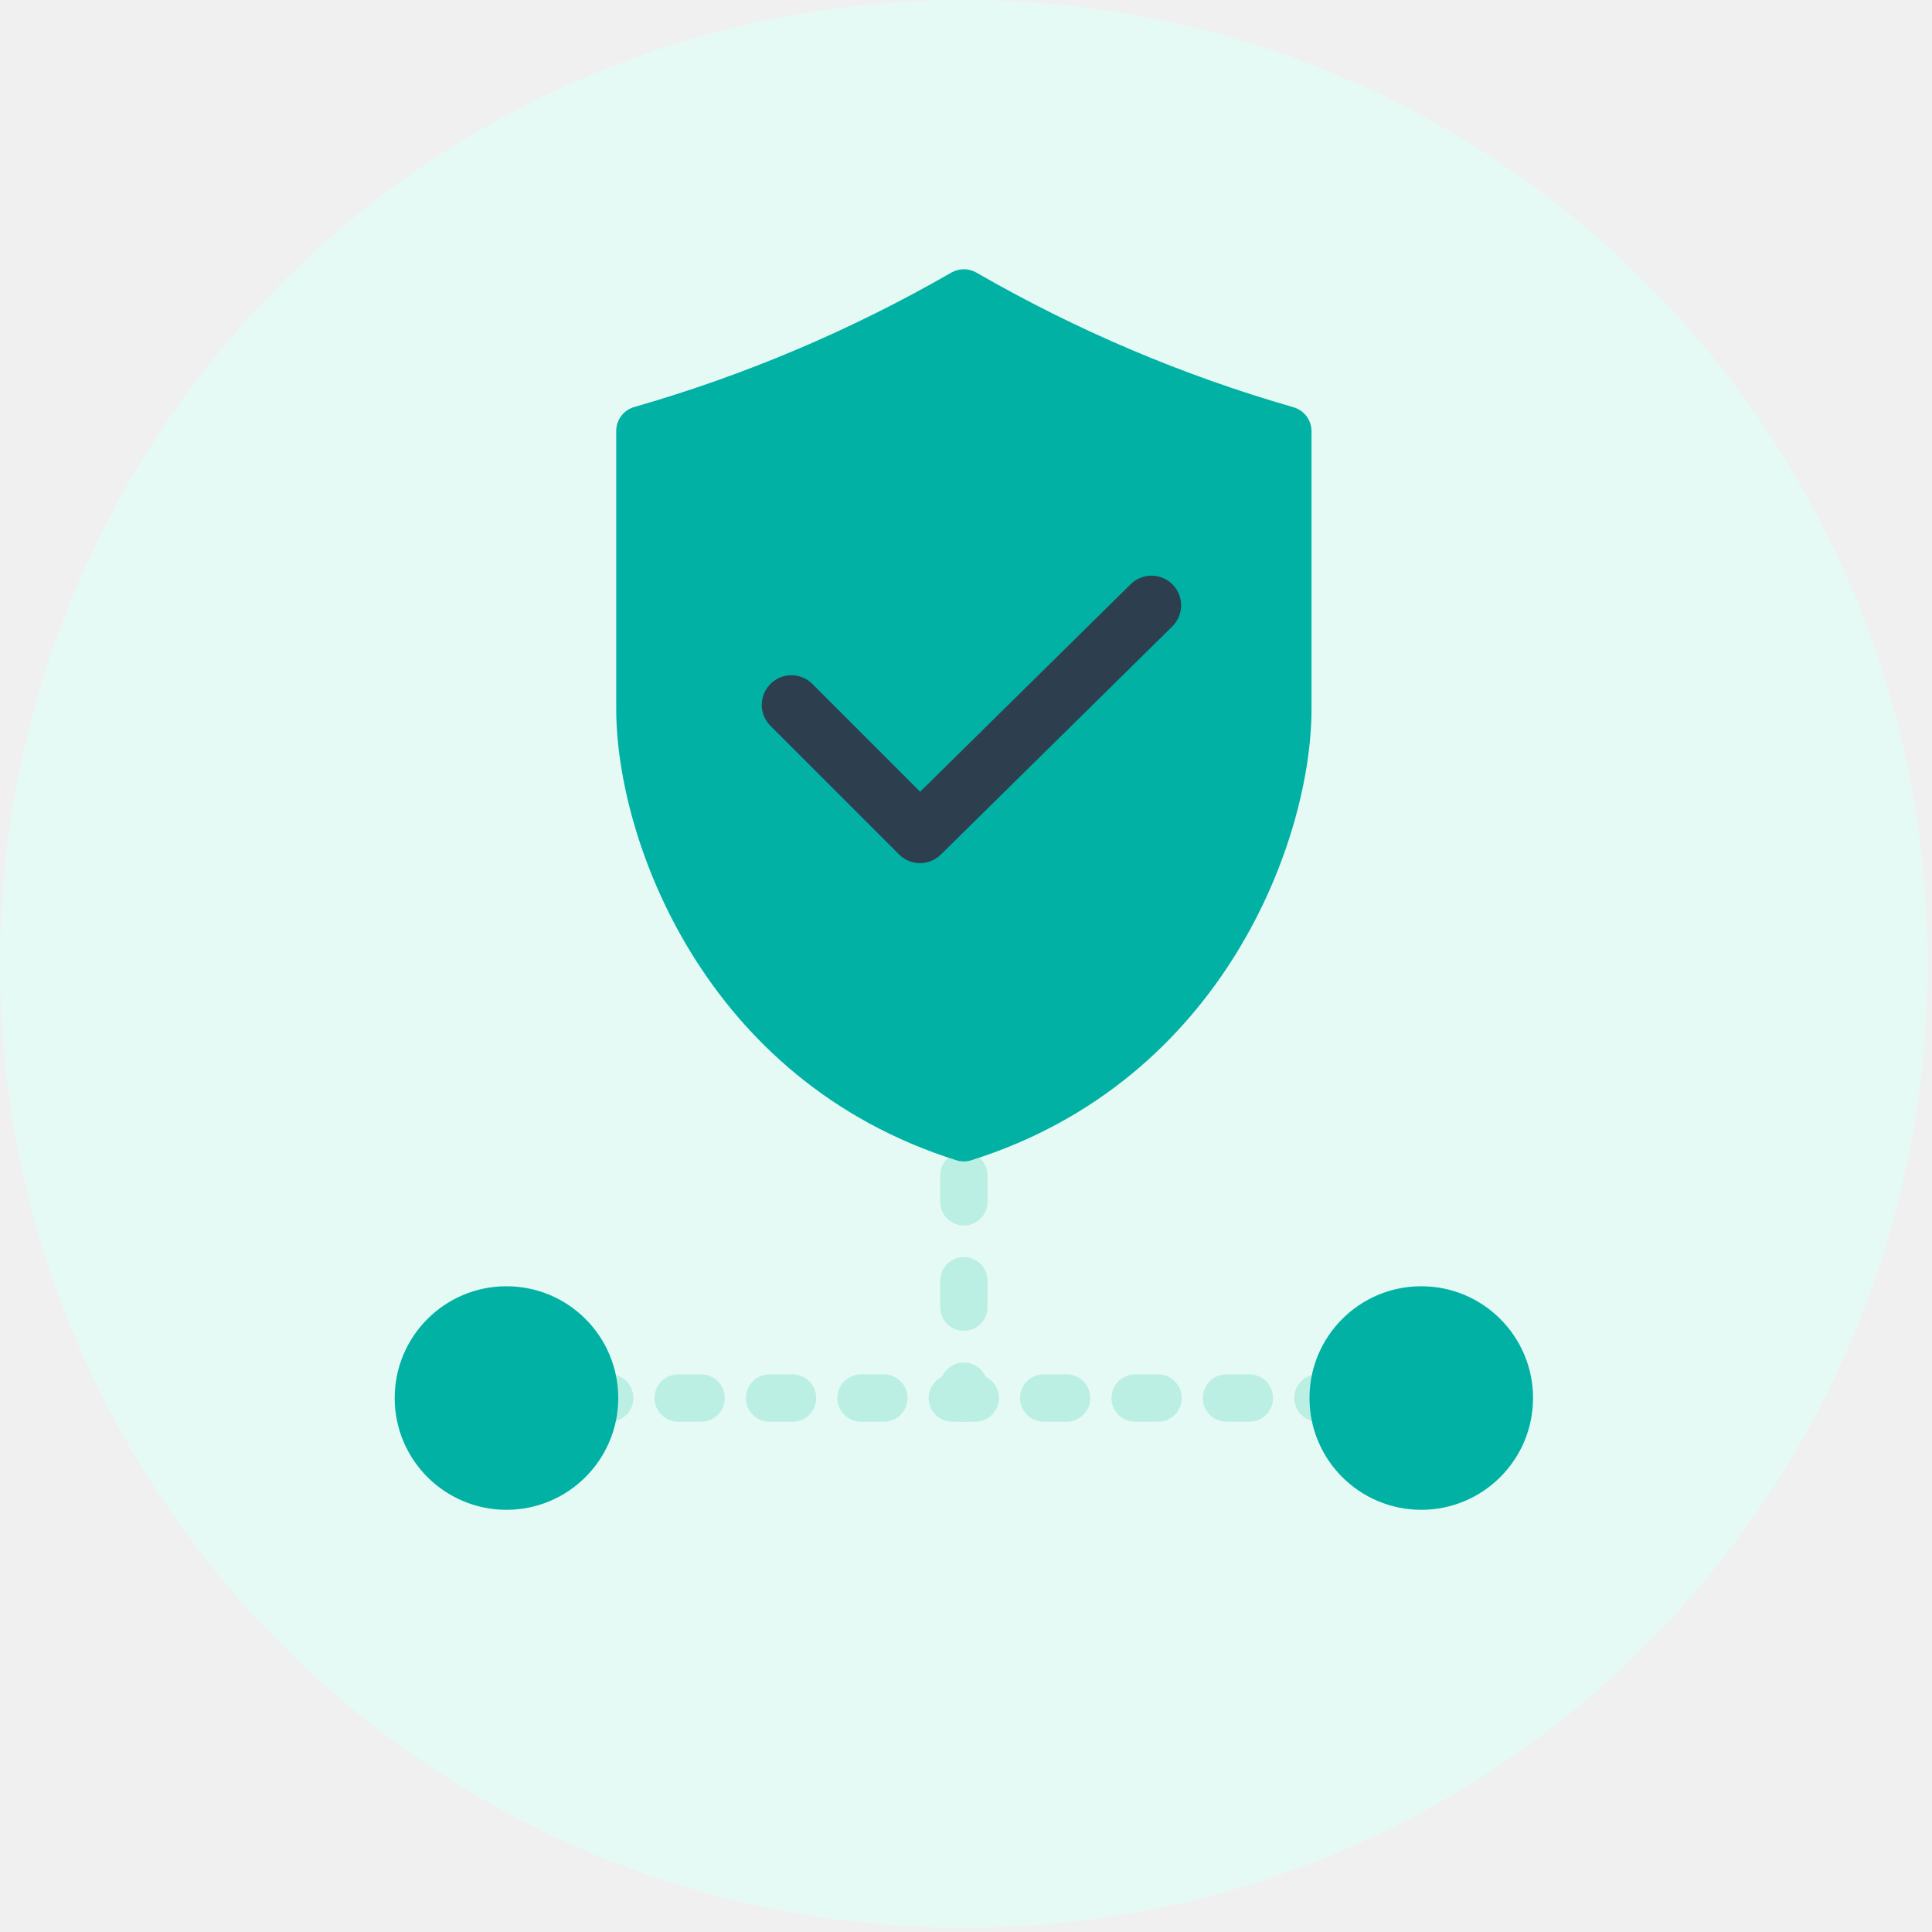
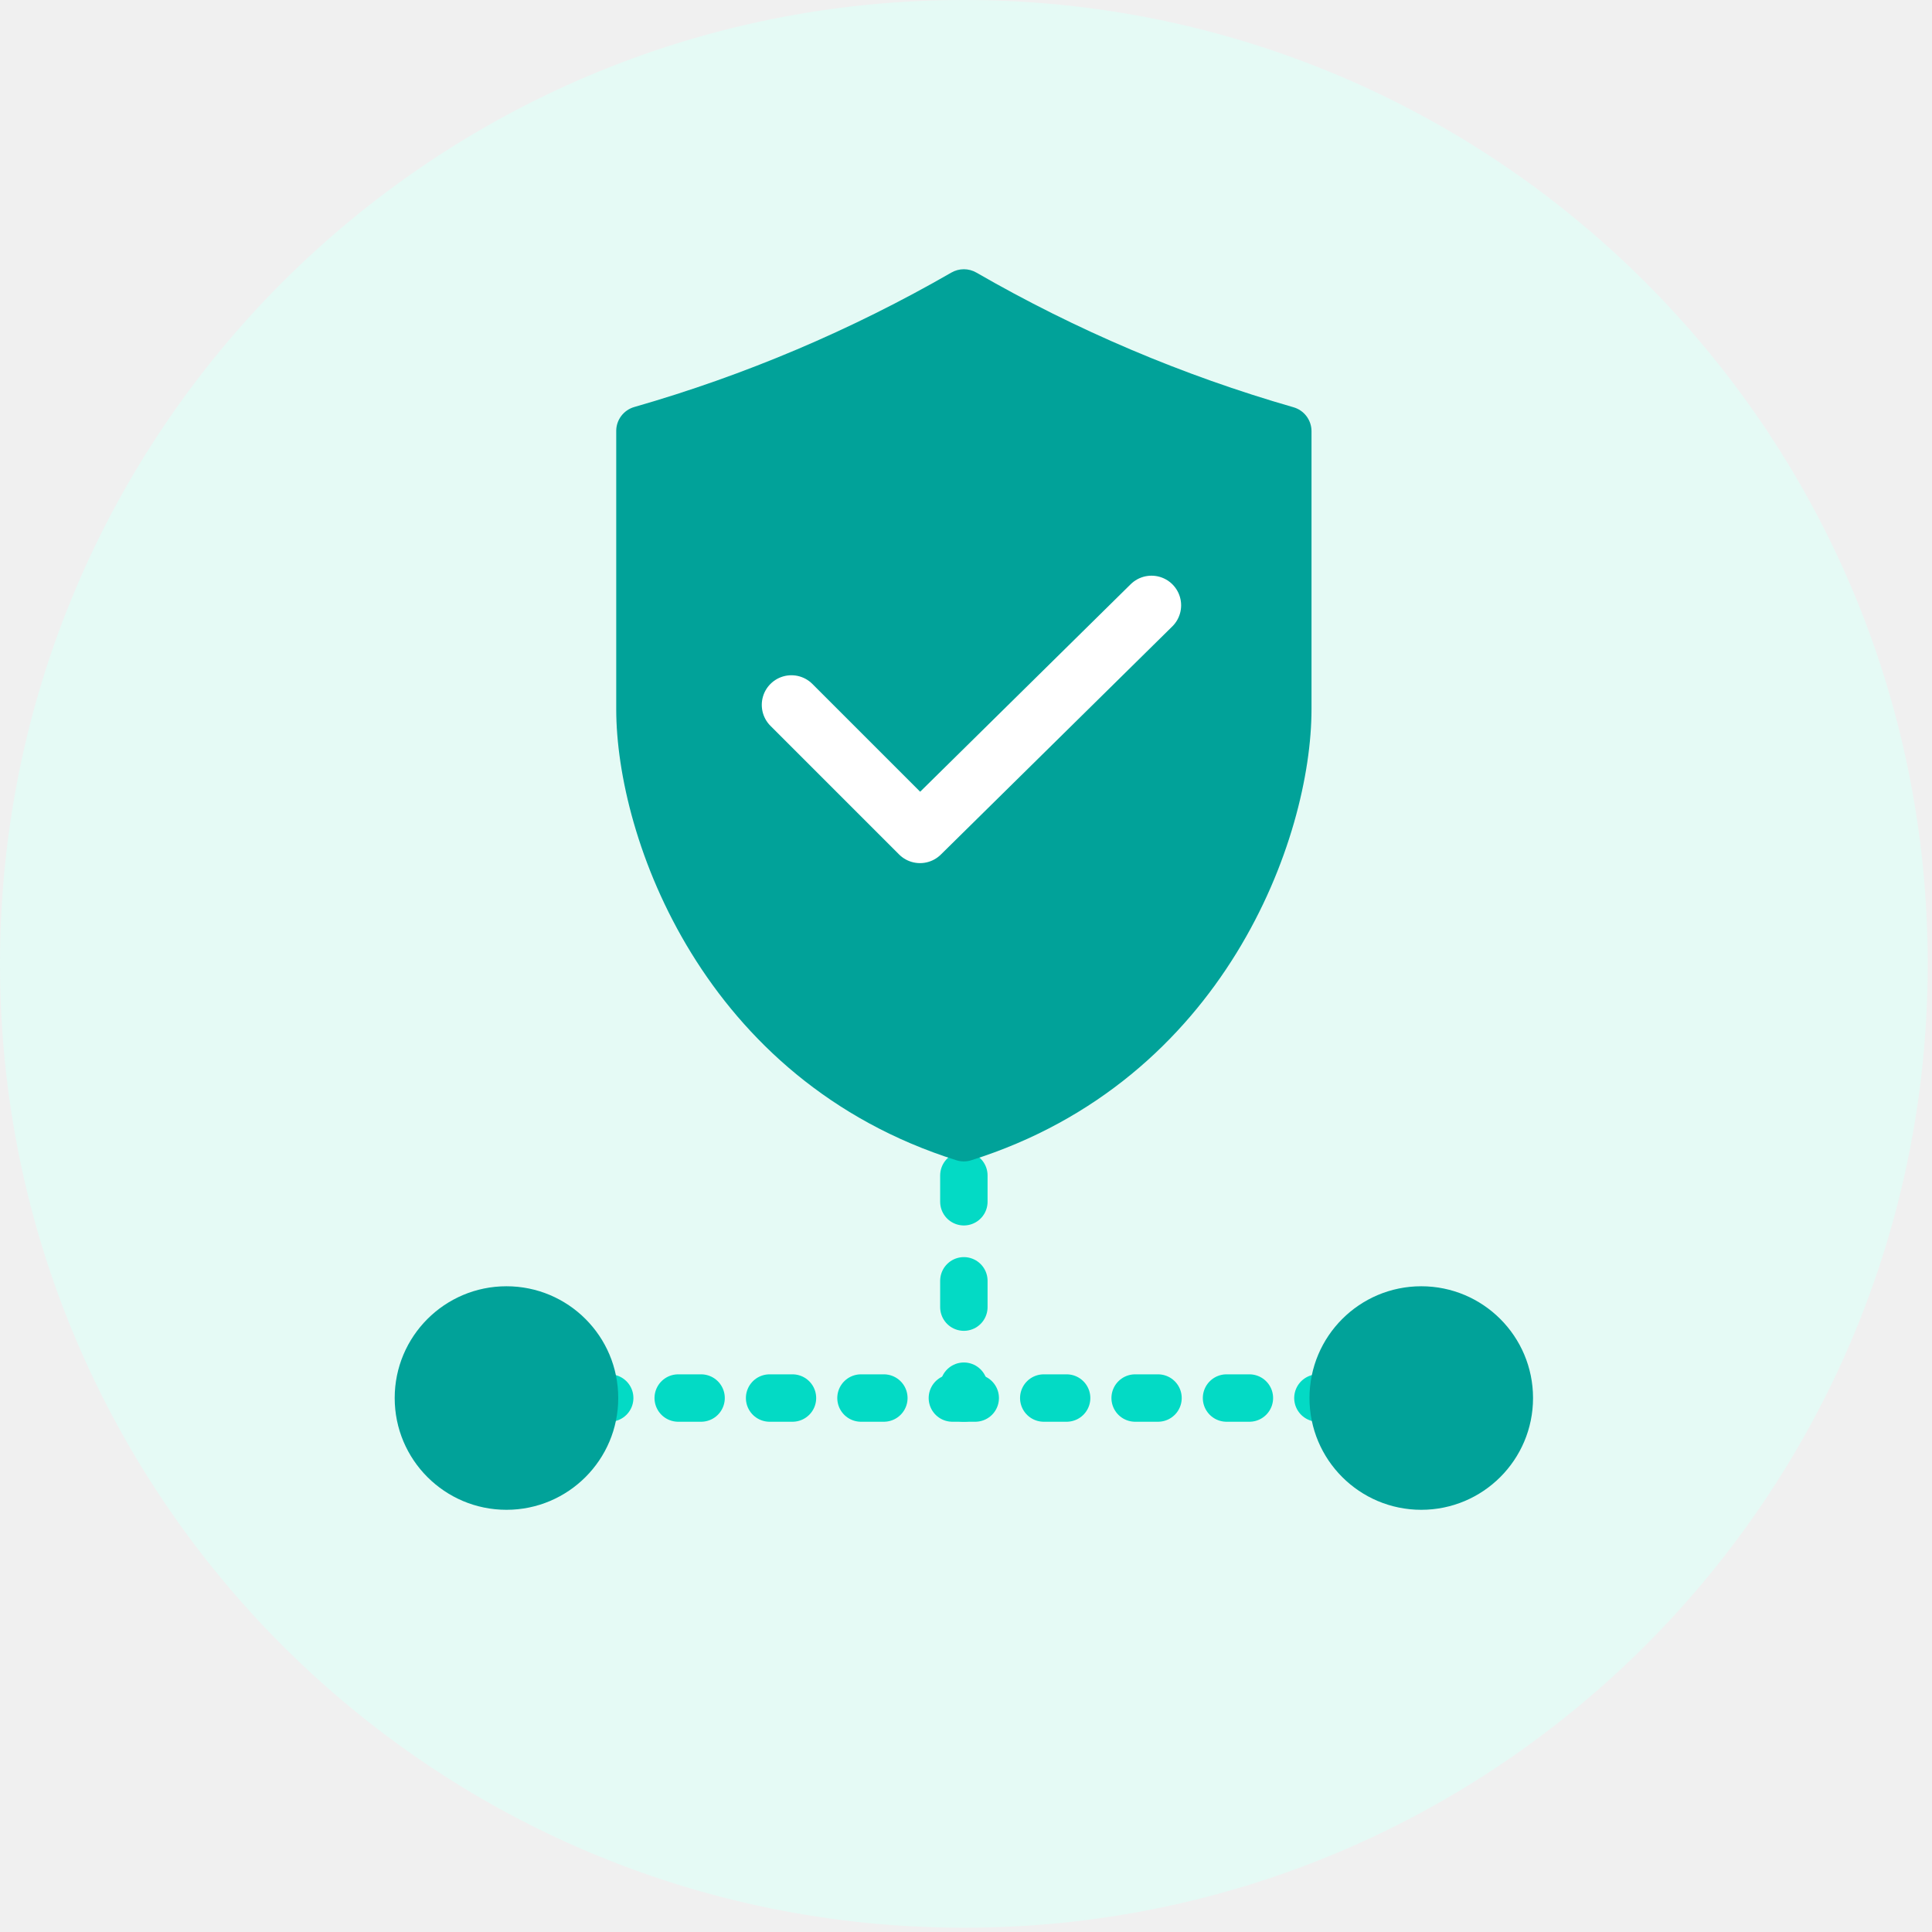
<svg xmlns="http://www.w3.org/2000/svg" width="163" height="163" viewBox="0 0 163 163" fill="none">
-   <g clip-path="url(#clip0_183_83)">
+   <g clip-path="url(#clip0_182_33)">
    <path d="M81.32 162.64C126.232 162.64 162.64 126.232 162.64 81.32C162.64 36.408 126.232 0 81.32 0C36.408 0 0 36.408 0 81.32C0 126.232 36.408 162.64 81.32 162.64Z" fill="#E5FAF5" />
-     <path d="M42.73 117.95H43.73" stroke="#BCEFE3" stroke-width="4" stroke-miterlimit="10" stroke-linecap="round" />
-     <path d="M49.51 117.95H116.02" stroke="#BCEFE3" stroke-width="4" stroke-miterlimit="10" stroke-linecap="round" stroke-dasharray="1.93 5.78" />
-     <path d="M118.91 117.95H119.91" stroke="#BCEFE3" stroke-width="4" stroke-miterlimit="10" stroke-linecap="round" />
-     <path d="M81.32 91.51V92.51" stroke="#BCEFE3" stroke-width="4" stroke-miterlimit="10" stroke-linecap="round" />
-     <path d="M81.32 99.17V113.62" stroke="#BCEFE3" stroke-width="4" stroke-miterlimit="10" stroke-linecap="round" stroke-dasharray="2.22 6.67" />
-     <path d="M81.32 116.95V117.95" stroke="#BCEFE3" stroke-width="4" stroke-miterlimit="10" stroke-linecap="round" />
-     <path d="M80.26 23C71.837 27.852 62.854 31.66 53.51 34.34C53.075 34.465 52.692 34.727 52.418 35.088C52.144 35.448 51.994 35.887 51.99 36.34V59.83C51.99 70.71 59.32 91.16 80.69 97.89C81.097 98.02 81.534 98.02 81.94 97.89C103.32 91.16 110.65 70.71 110.65 59.83V36.36C110.646 35.907 110.496 35.468 110.222 35.108C109.948 34.747 109.565 34.485 109.13 34.36C99.785 31.674 90.802 27.859 82.38 23C82.058 22.813 81.692 22.715 81.32 22.715C80.948 22.715 80.582 22.813 80.26 23V23Z" fill="#00B1A4" />
-     <path d="M66.77 59.47L77.62 70.32L97.15 51.07" stroke="#2D3E4F" stroke-width="5" stroke-linecap="round" stroke-linejoin="round" />
-     <path d="M42.73 127.38C47.938 127.38 52.16 123.158 52.16 117.95C52.16 112.742 47.938 108.52 42.73 108.52C37.522 108.52 33.3 112.742 33.3 117.95C33.3 123.158 37.522 127.38 42.73 127.38Z" fill="#00B1A4" />
-     <path d="M119.91 127.38C125.118 127.38 129.34 123.158 129.34 117.95C129.34 112.742 125.118 108.52 119.91 108.52C114.702 108.52 110.48 112.742 110.48 117.95C110.48 123.158 114.702 127.38 119.91 127.38Z" fill="#00B1A4" />
+     <path d="M42.73 117.95H43.73" stroke="#03DAC5" stroke-width="4" stroke-miterlimit="10" stroke-linecap="round" />
+     <path d="M49.51 117.95H116.02" stroke="#03DAC5" stroke-width="4" stroke-miterlimit="10" stroke-linecap="round" stroke-dasharray="1.93 5.78" />
+     <path d="M118.91 117.95H119.91" stroke="#03DAC5" stroke-width="4" stroke-miterlimit="10" stroke-linecap="round" />
+     <path d="M81.32 91.51V92.51" stroke="#03DAC5" stroke-width="4" stroke-miterlimit="10" stroke-linecap="round" />
+     <path d="M81.32 99.17V113.62" stroke="#03DAC5" stroke-width="4" stroke-miterlimit="10" stroke-linecap="round" stroke-dasharray="2.22 6.67" />
+     <path d="M81.32 116.95V117.95" stroke="#03DAC5" stroke-width="4" stroke-miterlimit="10" stroke-linecap="round" />
+     <path d="M80.26 23C71.837 27.852 62.854 31.66 53.51 34.34C53.075 34.465 52.692 34.727 52.418 35.088C52.144 35.448 51.994 35.887 51.99 36.34V59.83C51.99 70.71 59.32 91.16 80.69 97.89C81.097 98.02 81.534 98.02 81.94 97.89C103.32 91.16 110.65 70.71 110.65 59.83V36.36C110.646 35.907 110.496 35.468 110.222 35.108C109.948 34.747 109.565 34.485 109.13 34.36C99.785 31.674 90.802 27.859 82.38 23C82.058 22.813 81.692 22.715 81.32 22.715C80.948 22.715 80.582 22.813 80.26 23V23Z" fill="#01A299" />
+     <path d="M66.77 59.47L77.62 70.32L97.15 51.07" stroke="white" stroke-width="5" stroke-linecap="round" stroke-linejoin="round" />
+     <path d="M42.73 127.38C47.938 127.38 52.16 123.158 52.16 117.95C52.16 112.742 47.938 108.52 42.73 108.52C37.522 108.52 33.3 112.742 33.3 117.95C33.3 123.158 37.522 127.38 42.73 127.38Z" fill="#01A299" />
+     <path d="M119.91 127.38C125.118 127.38 129.34 123.158 129.34 117.95C129.34 112.742 125.118 108.52 119.91 108.52C114.702 108.52 110.48 112.742 110.48 117.95C110.48 123.158 114.702 127.38 119.91 127.38Z" fill="#01A299" />
  </g>
  <defs>
-     <clipPath id="clip0_183_83">
+     <clipPath id="clip0_182_33">
      <rect width="162.63" height="162.63" fill="white" />
    </clipPath>
  </defs>
</svg>
